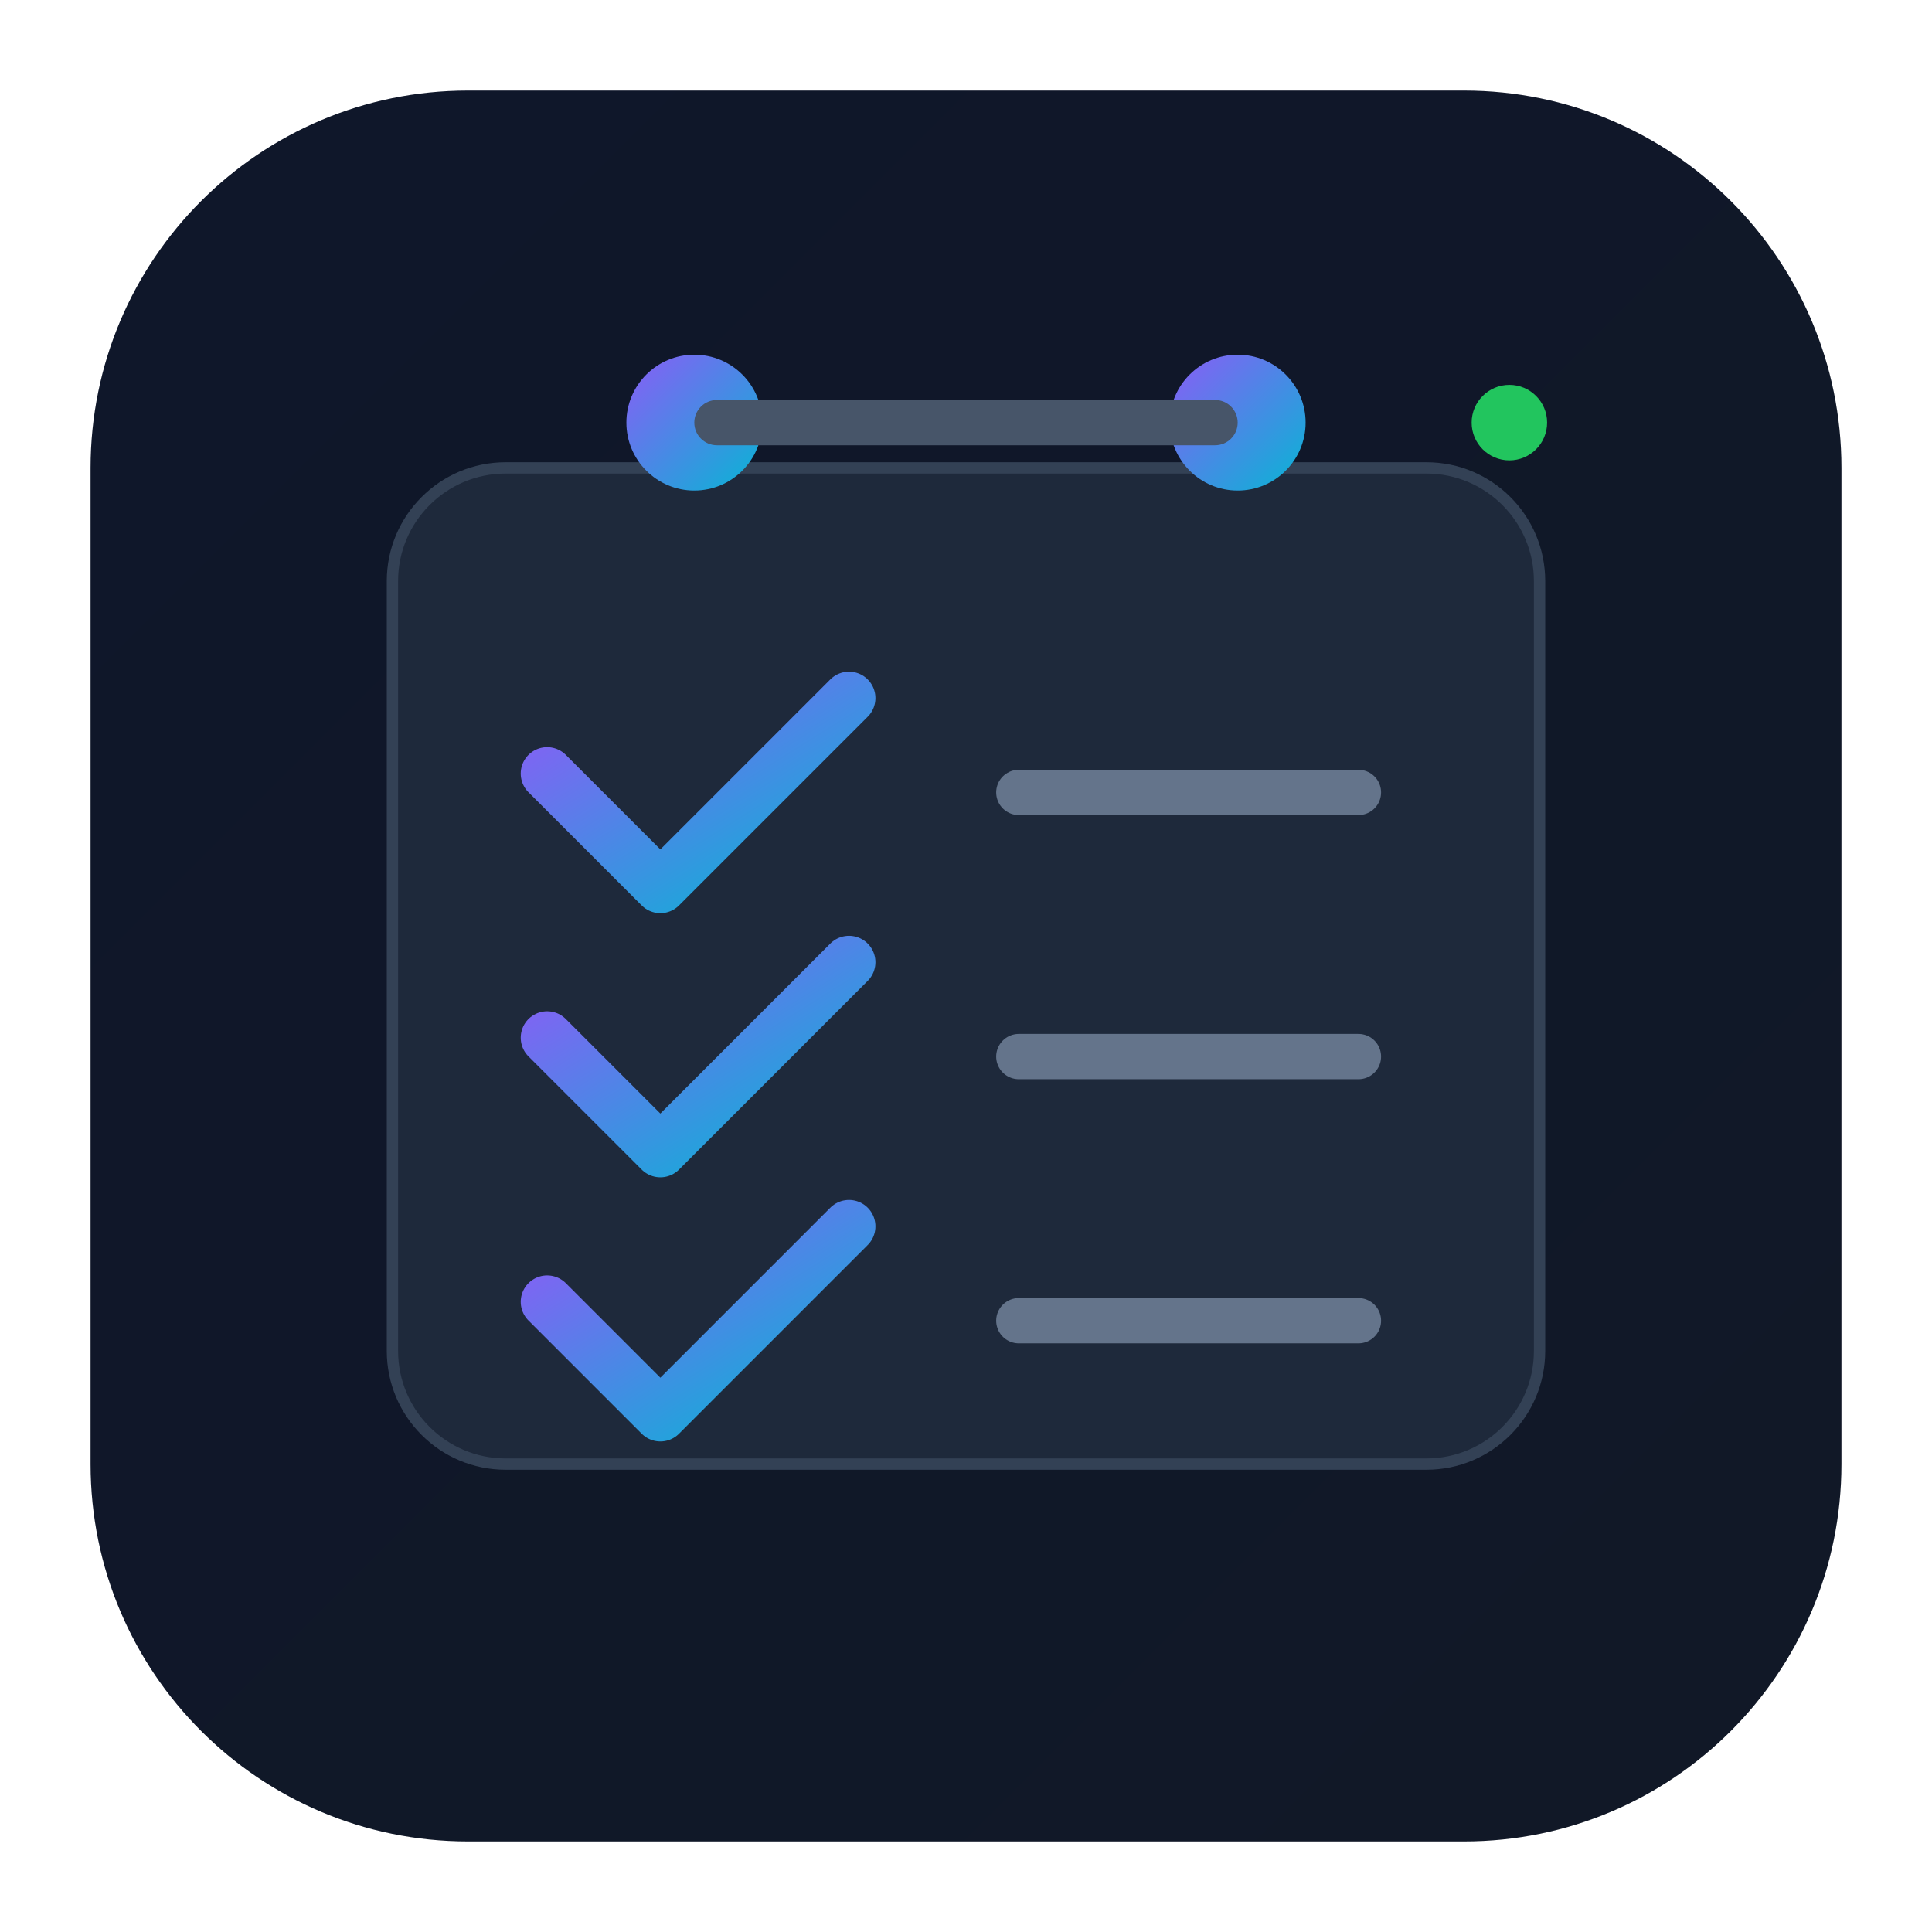
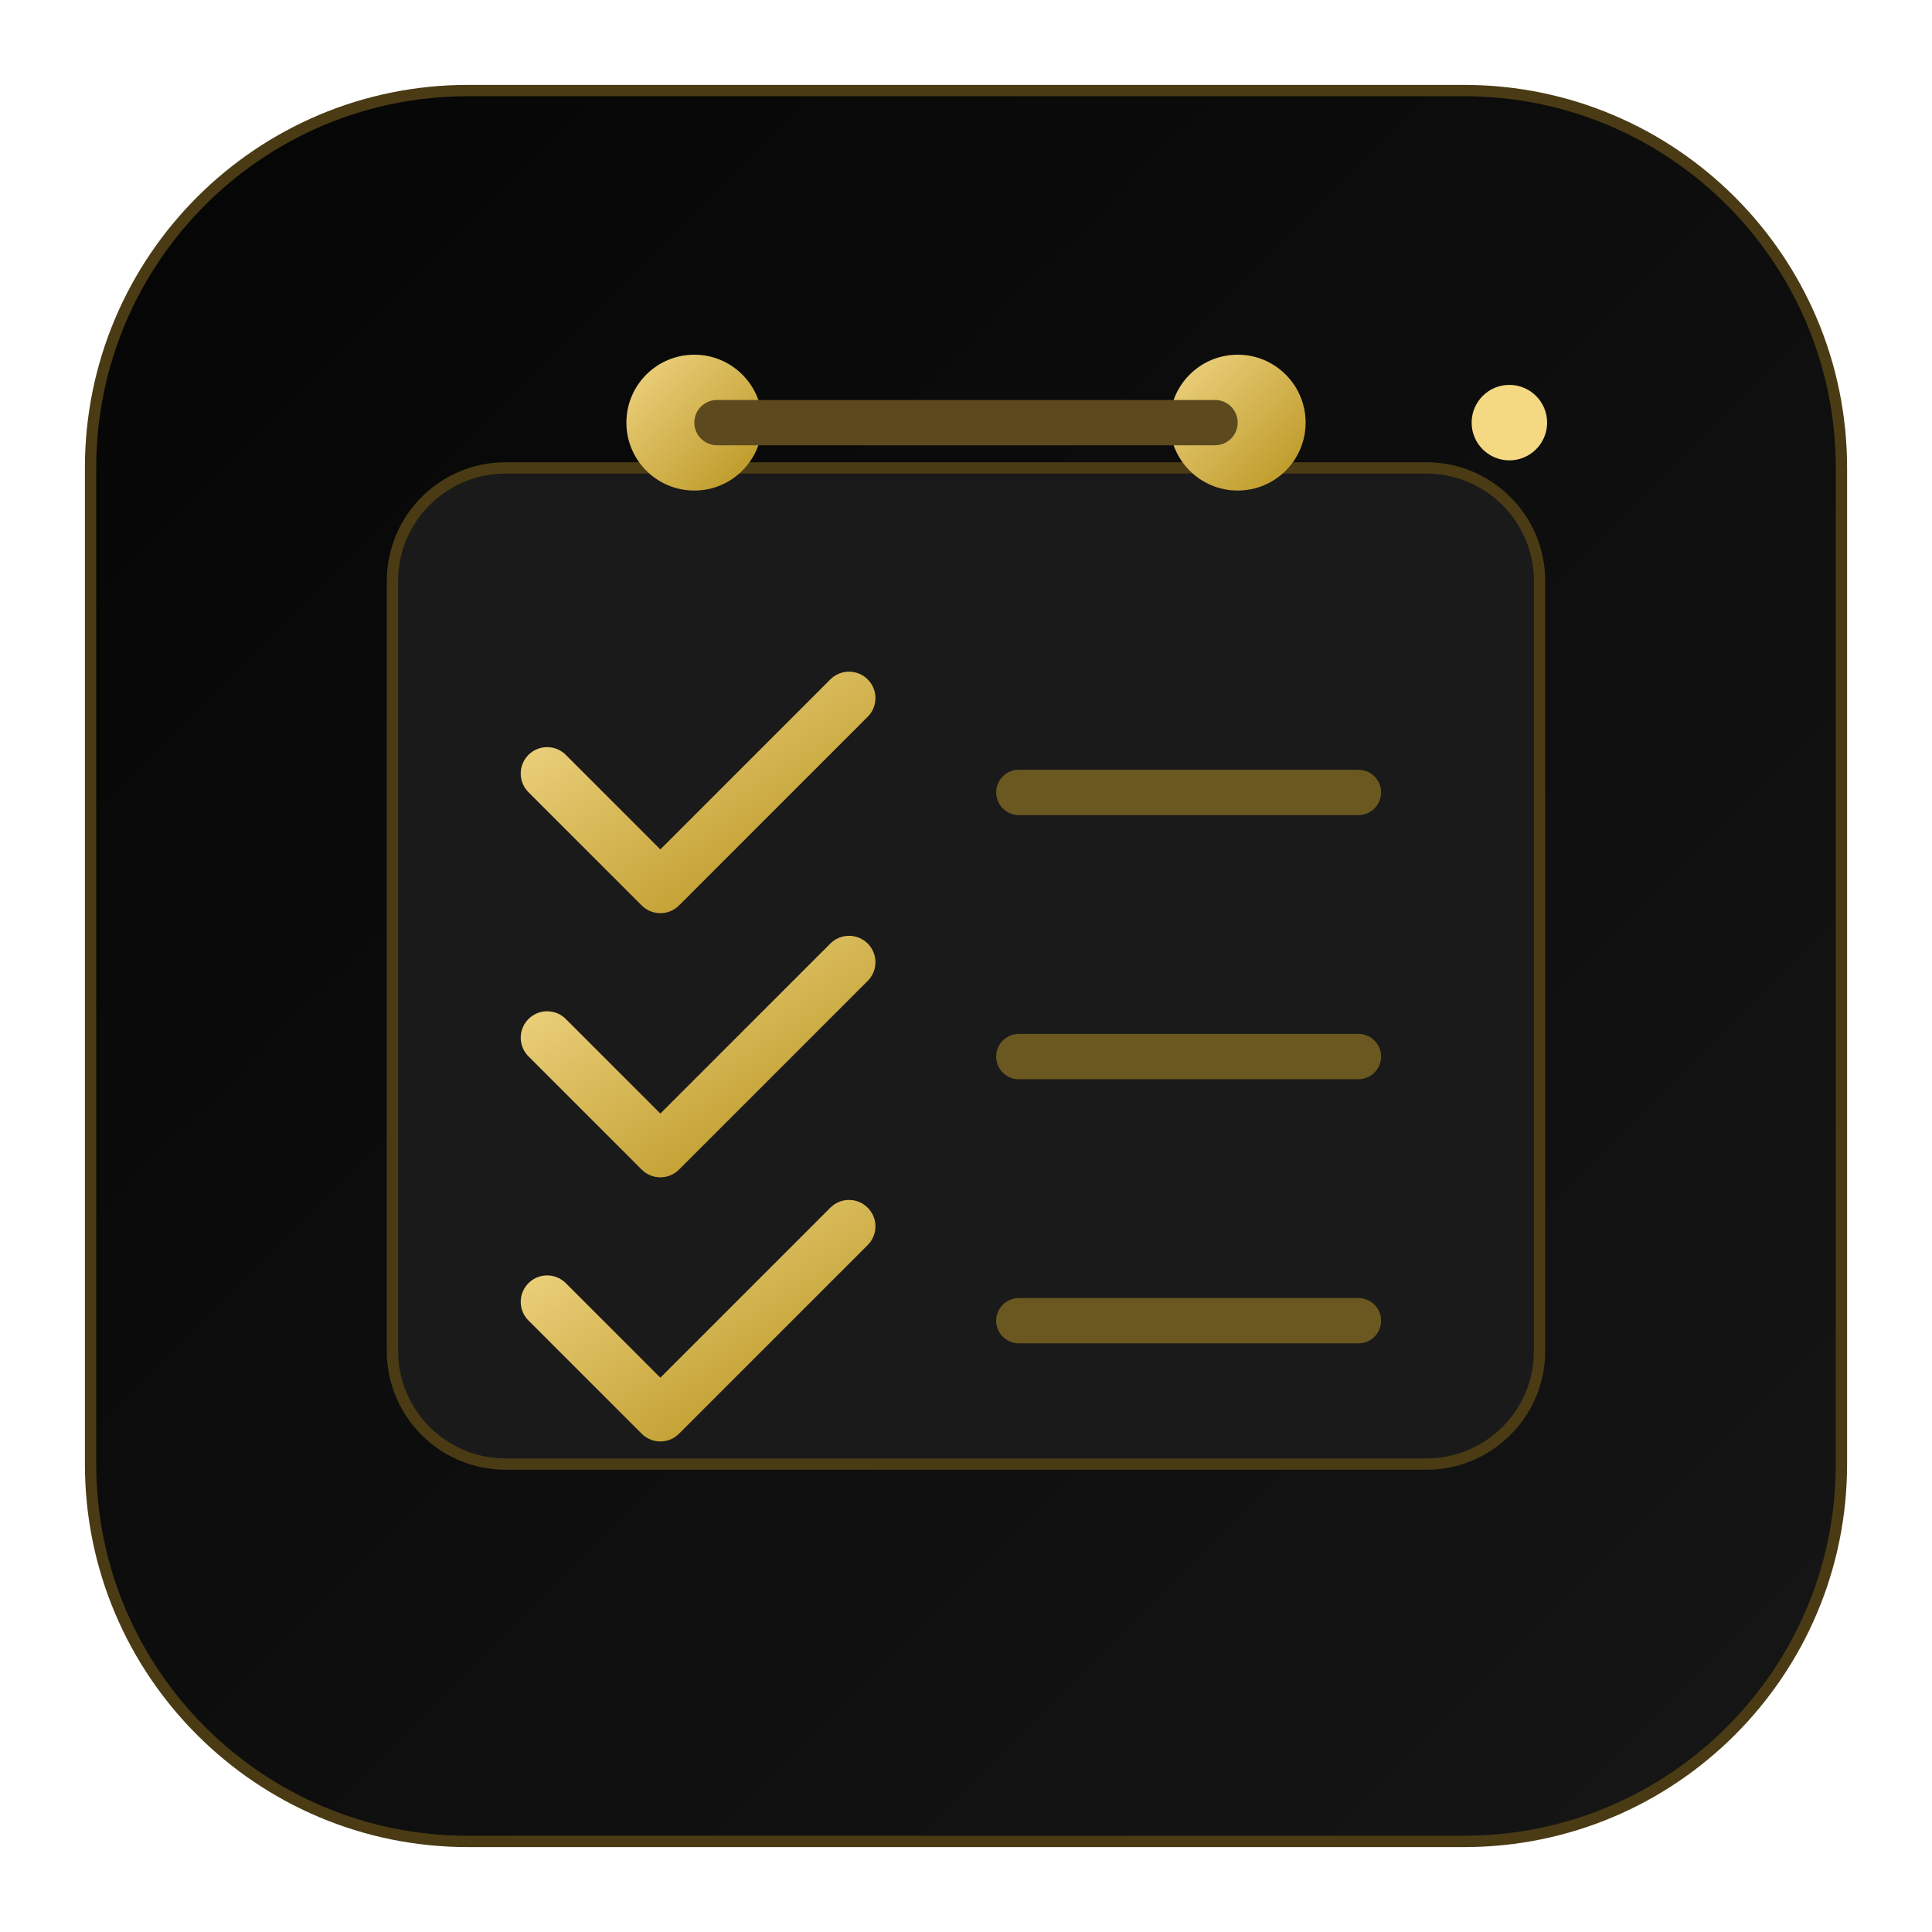
<svg xmlns="http://www.w3.org/2000/svg" width="512" height="512" viewBox="0 0 512 512">
  <defs>
    <linearGradient id="bg" x1="0" y1="0" x2="1" y2="1">
-       <stop offset="0%" stop-color="#0F172A" />
-       <stop offset="100%" stop-color="#111827" />
+       <stop offset="0%" stop-color="#050505" />
+       <stop offset="100%" stop-color="#161616" />
    </linearGradient>
    <linearGradient id="accent" x1="0" y1="0" x2="1" y2="1">
-       <stop offset="0%" stop-color="#8B5CF6" />
-       <stop offset="100%" stop-color="#06B6D4" />
+       <stop offset="0%" stop-color="#F0D584" />
+       <stop offset="100%" stop-color="#B8941F" />
    </linearGradient>
  </defs>
-   <rect x="24" y="24" width="464" height="464" rx="100" fill="url(#bg)" />
-   <rect x="104" y="124" width="304" height="264" rx="30" fill="#1E293B" stroke="#334155" stroke-width="3" />
+   <rect x="24" y="24" width="464" height="464" rx="100" fill="url(#bg)" stroke="#4A3B14" stroke-width="3" />
+   <rect x="104" y="124" width="304" height="264" rx="30" fill="#1A1A1A" stroke="#4A3B14" stroke-width="3" />
  <circle cx="184" cy="112" r="18" fill="url(#accent)" />
  <circle cx="328" cy="112" r="18" fill="url(#accent)" />
-   <rect x="184" y="106" width="144" height="12" rx="6" fill="#475569" />
+   <rect x="184" y="106" width="144" height="12" rx="6" fill="#5C4A1E" />
  <g stroke="url(#accent)" stroke-width="14" stroke-linecap="round" stroke-linejoin="round" fill="none">
    <path d="M145 205 L175 235 L225 185" />
    <path d="M145 275 L175 305 L225 255" />
    <path d="M145 345 L175 375 L225 325" />
  </g>
-   <g stroke="#64748B" stroke-width="12" stroke-linecap="round">
+   <g stroke="#6B5820" stroke-width="12" stroke-linecap="round">
    <line x1="270" y1="210" x2="360" y2="210" />
    <line x1="270" y1="280" x2="360" y2="280" />
    <line x1="270" y1="350" x2="360" y2="350" />
  </g>
-   <circle cx="400" cy="112" r="10" fill="#22C55E" />
+   <circle cx="400" cy="112" r="10" fill="#F5D982" />
</svg>
